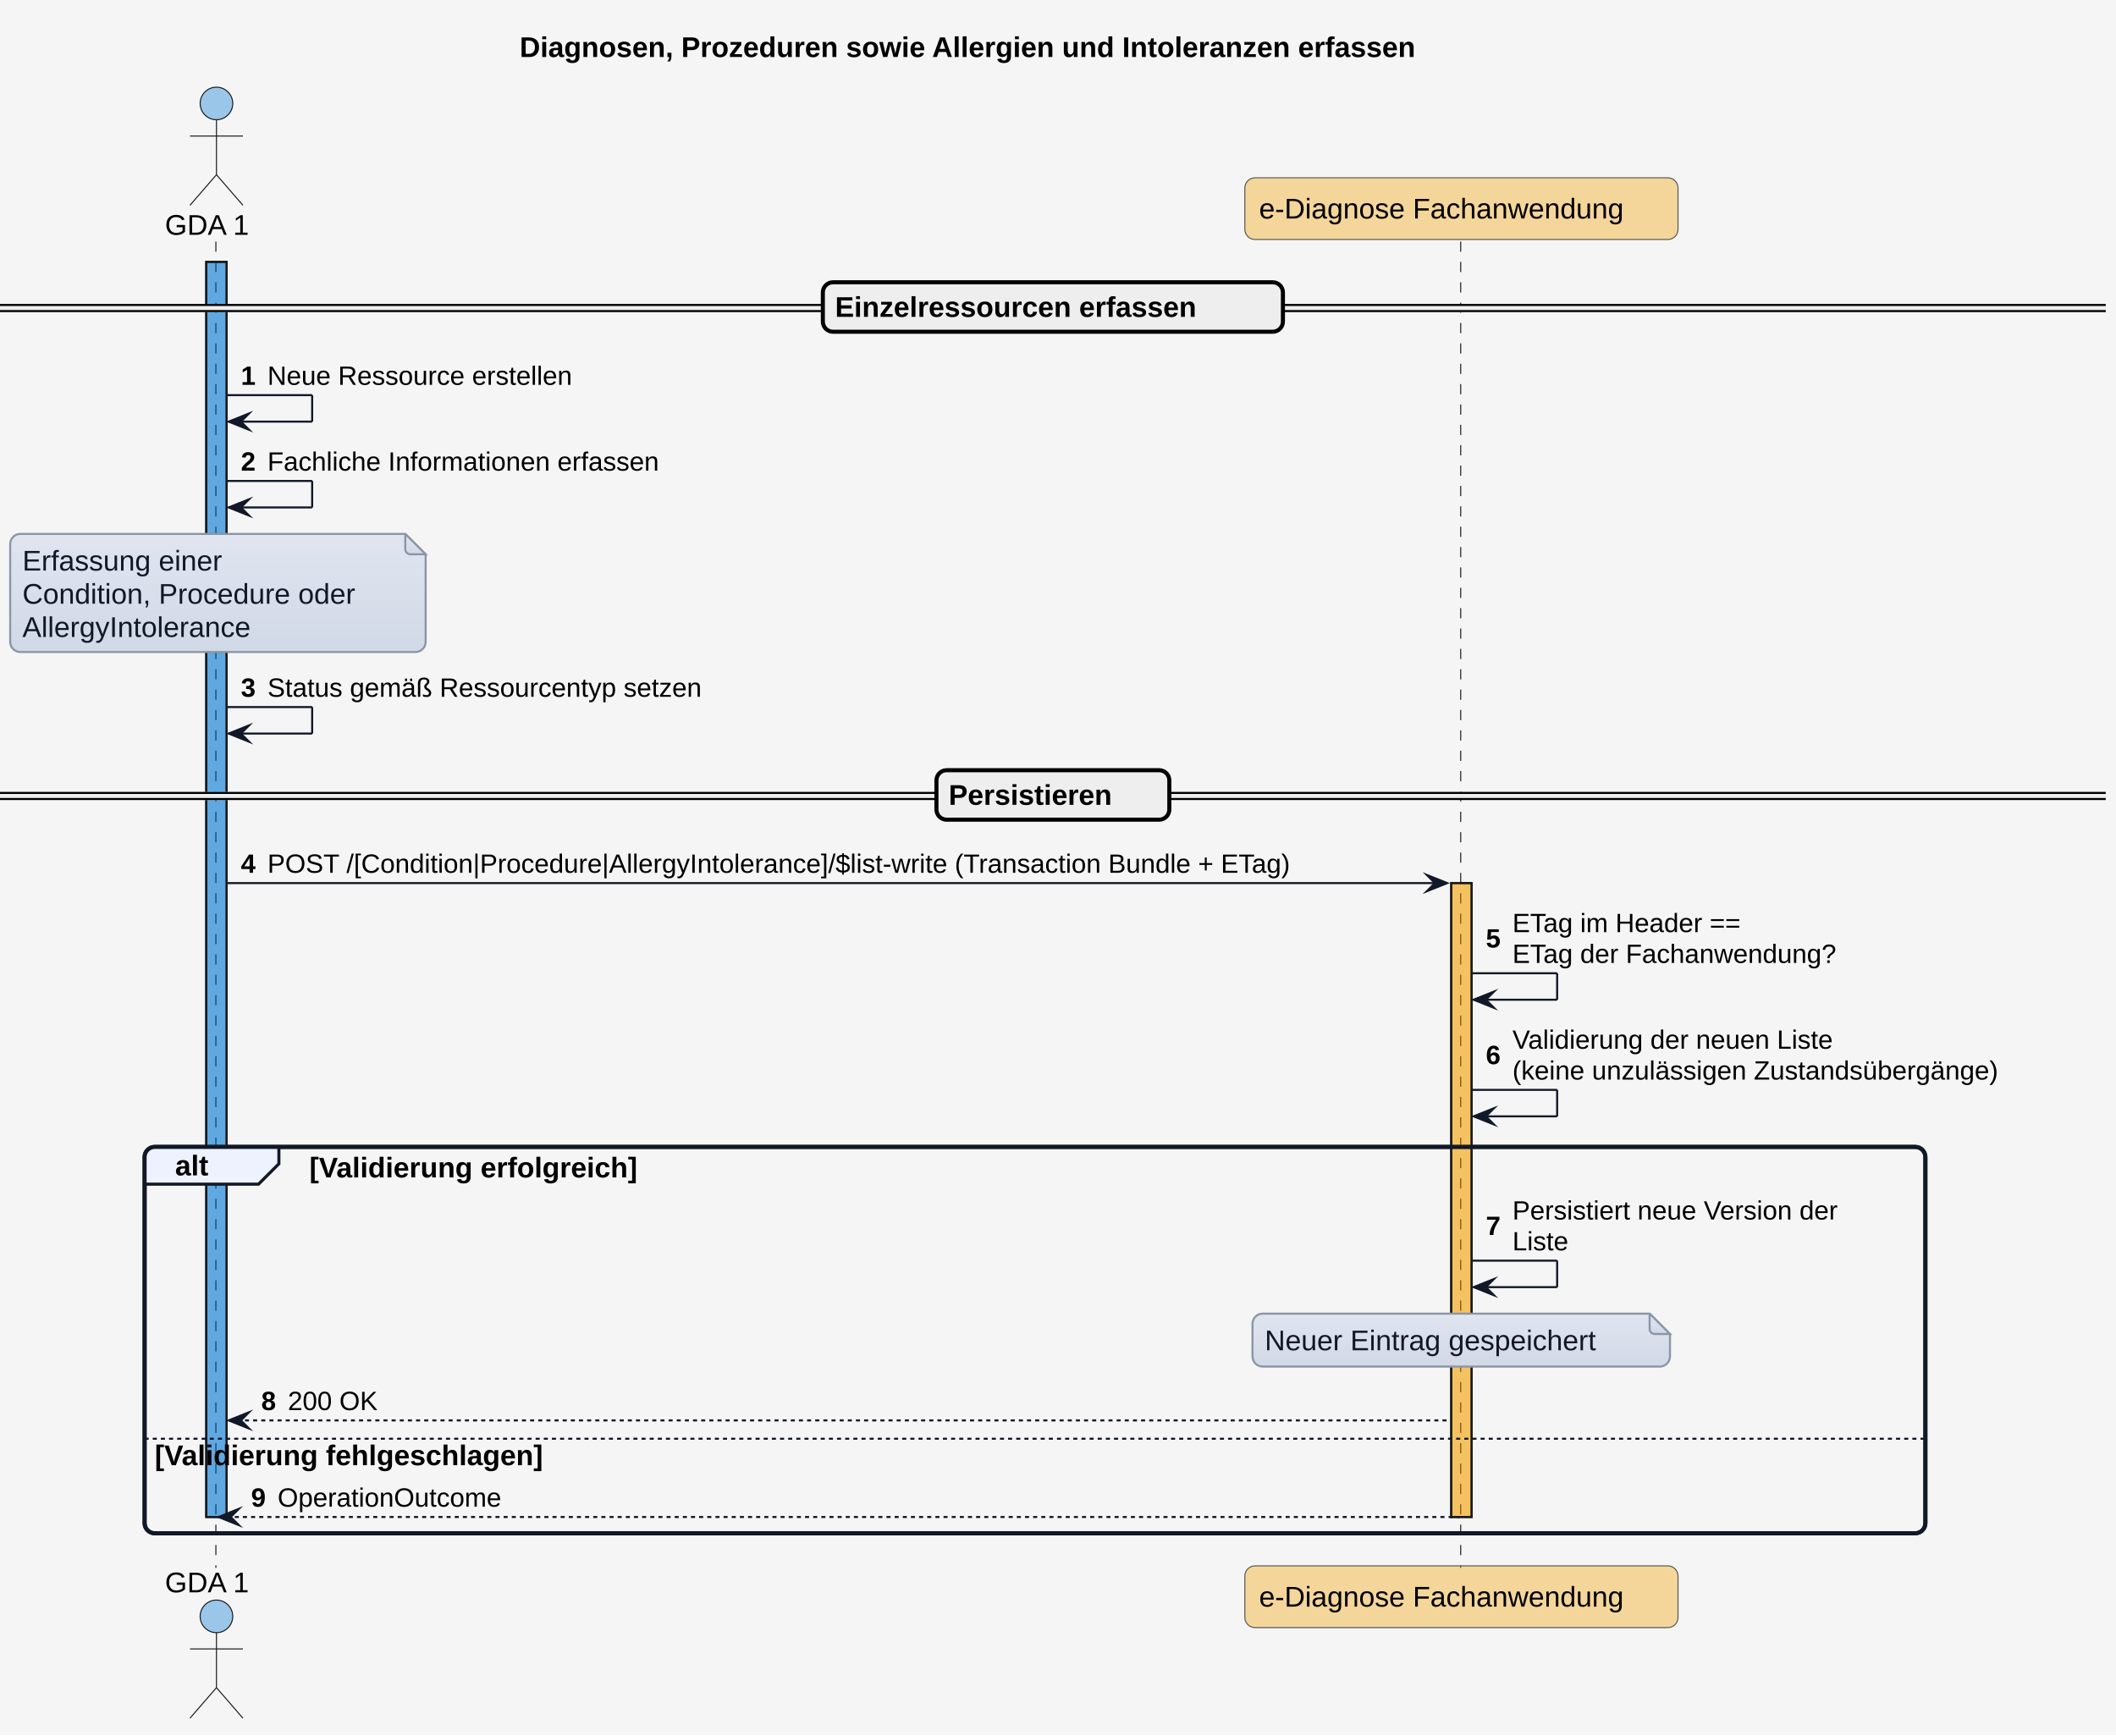
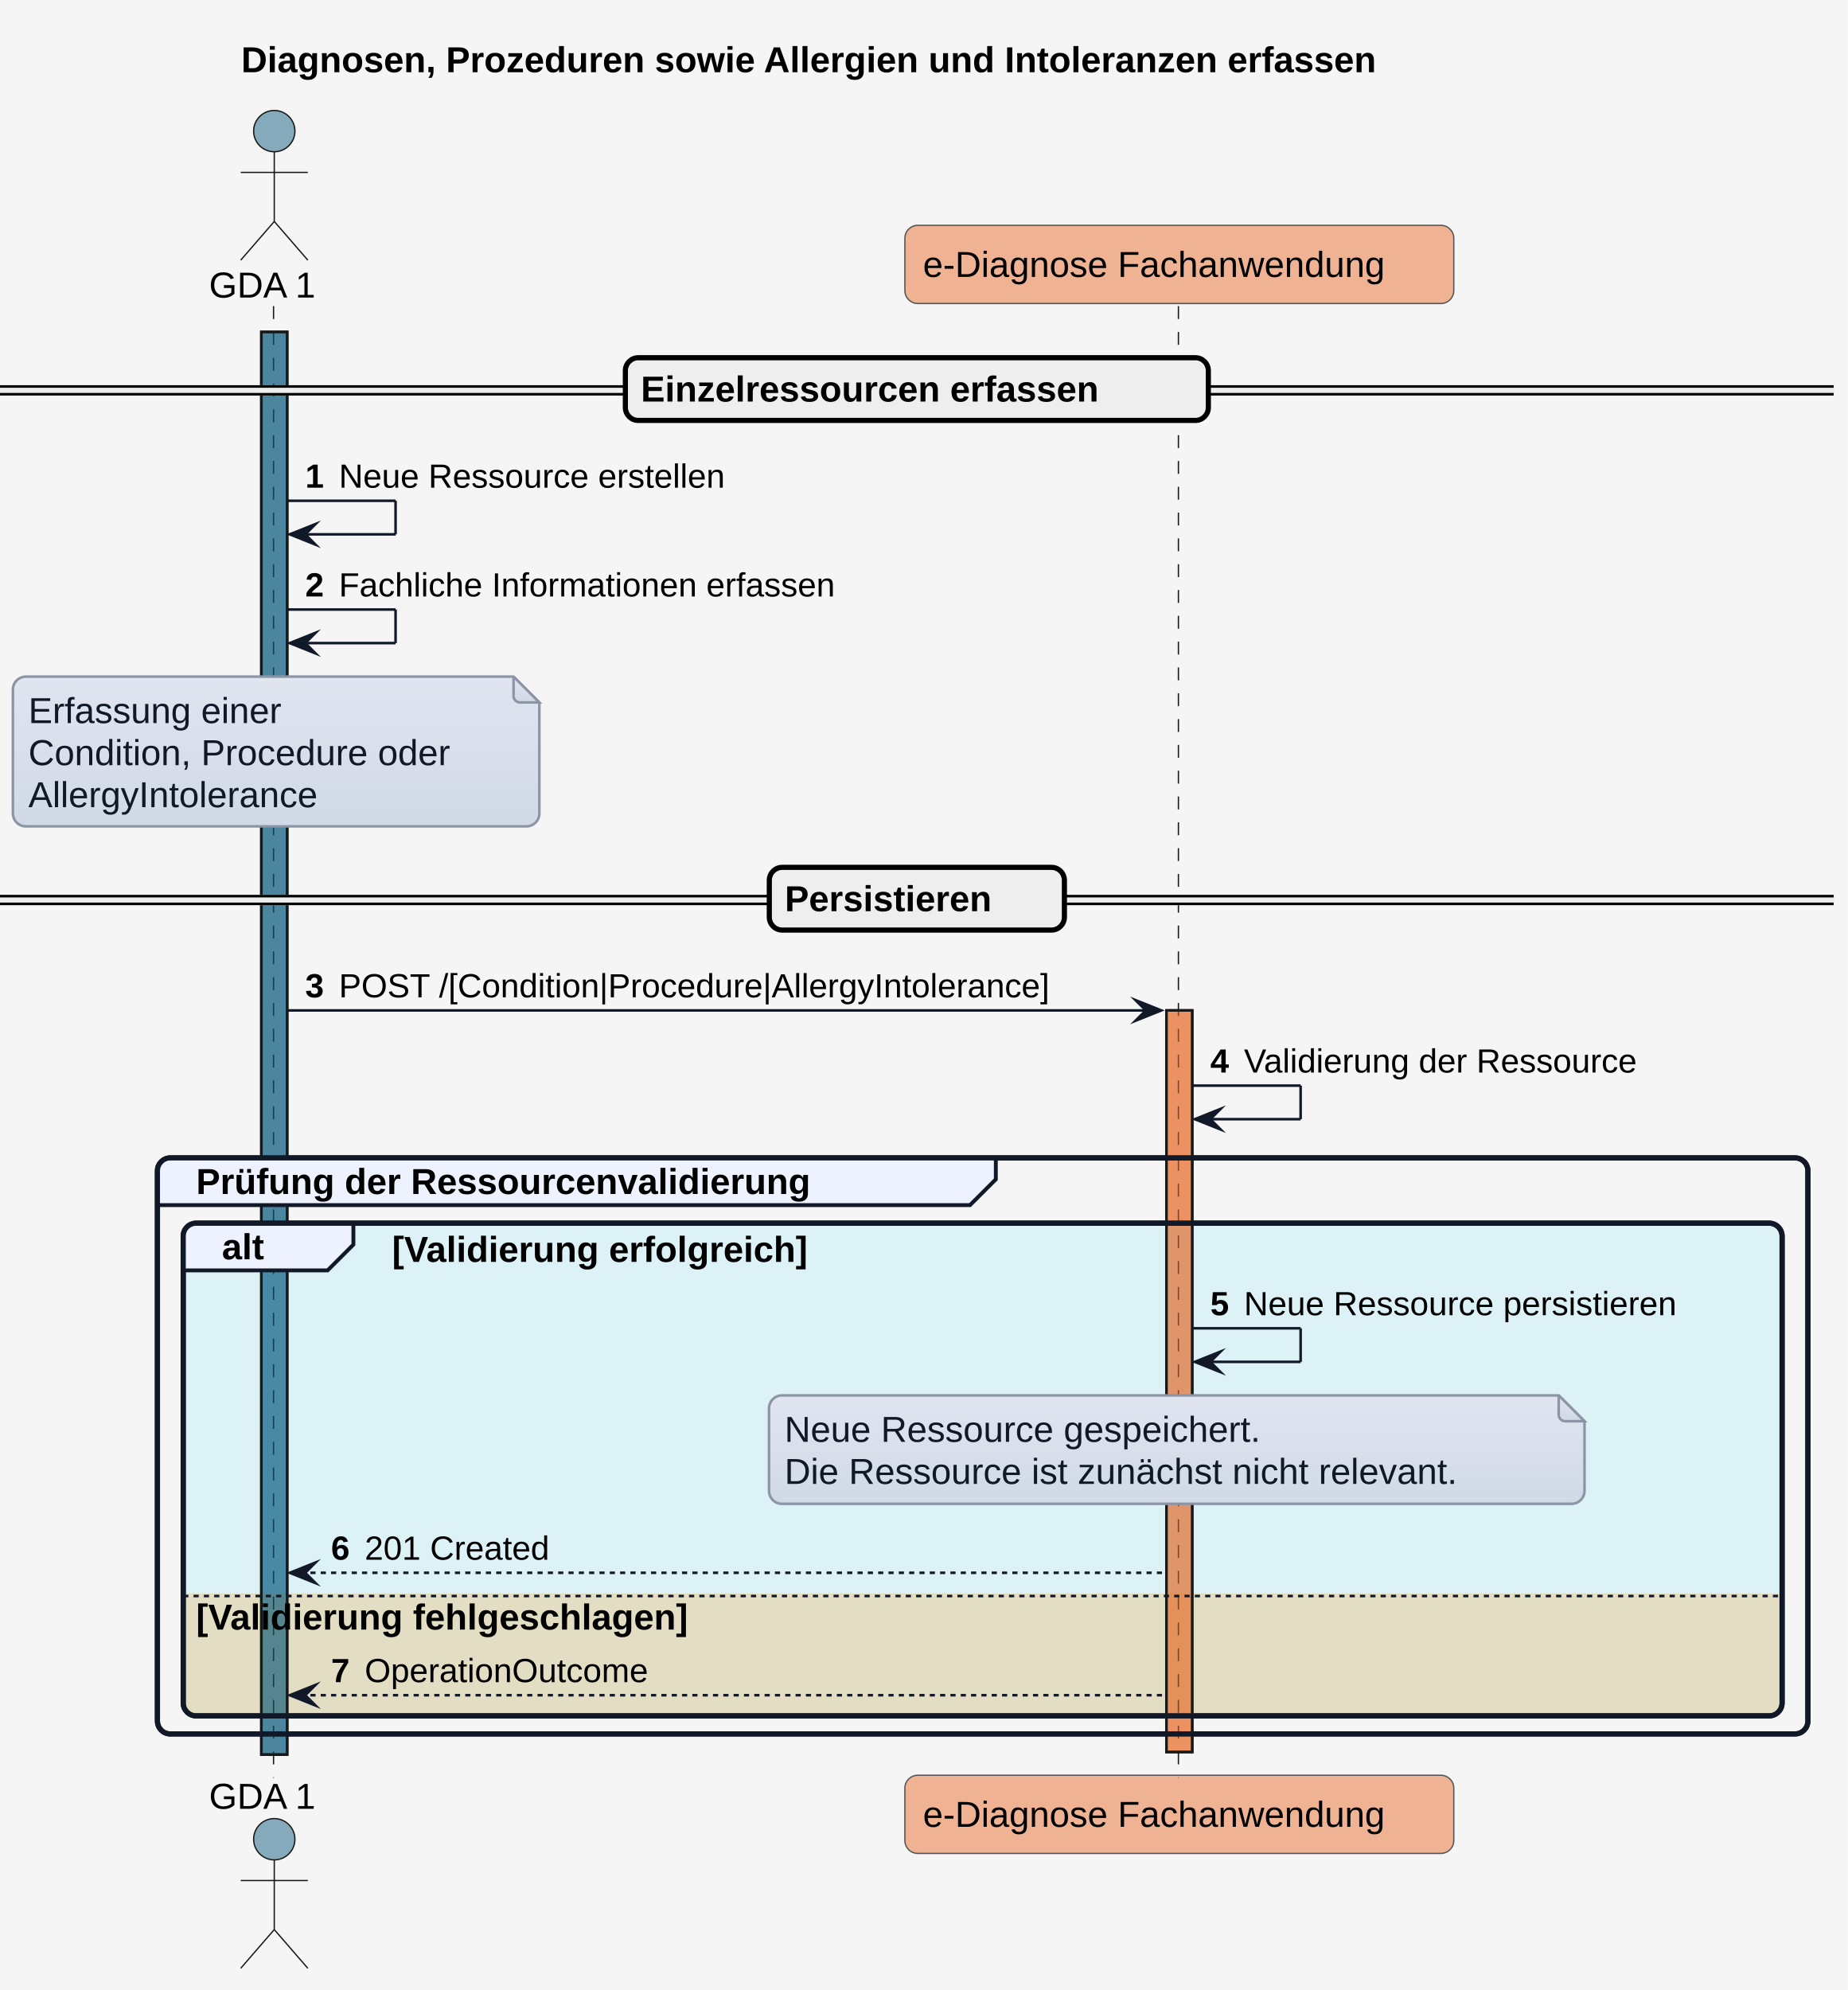
- <svg xmlns="http://www.w3.org/2000/svg" version="1.1" data-diagram-type="SEQUENCE" style="width:1039px;height:852px;background:#F5F5F5;" width="1039px" height="852px" viewBox="0 0 1039 852" zoomAndPan="magnify" preserveAspectRatio="none" contentStyleType="text/css">
+ <svg xmlns="http://www.w3.org/2000/svg" version="1.1" data-diagram-type="SEQUENCE" style="width:716px;height:771px;background:#F5F5F5;" width="716px" height="771px" viewBox="0 0 716 771" zoomAndPan="magnify" preserveAspectRatio="none" contentStyleType="text/css">
  <defs>
-     <linearGradient x1="50%" y1="0%" x2="50%" y2="100%" id="g1nqo6visc5ibj0">
+     <linearGradient x1="50%" y1="0%" x2="50%" y2="100%" id="gvlhqeng7wdxw0">
      <stop stop-color="#E0E5F0" offset="0%" />
      <stop stop-color="#D1D9E6" offset="100%" />
    </linearGradient>
  </defs>
  <g>
-     <rect x="0" y="0" width="1039" height="852" fill="#F5F5F5" style="stroke:none;stroke-width:1;" />
+     <rect x="0" y="0" width="716" height="771" fill="#F5F5F5" style="stroke:none;stroke-width:1;" />
    <g class="title" data-source-line="1">
-       <text x="255.17" y="27.995" fill="#000000" font-size="14" lengthAdjust="spacing" textLength="522.635" font-weight="700" font-family="'Arial'">Diagnosen, Prozeduren sowie Allergien und Intoleranzen erfassen</text>
+       <text x="93.466" y="27.995" fill="#000000" font-size="14" lengthAdjust="spacing" textLength="522.635" font-weight="700" font-family="'Arial'">Diagnosen, Prozeduren sowie Allergien und Intoleranzen erfassen</text>
    </g>
    <g>
-       <rect x="101.282" y="128.594" width="10" height="616.266" fill="#0078D4" fill-opacity="0.376" style="stroke:#181818;stroke-width:1;" />
+       <rect x="101.282" y="128.594" width="10" height="551.195" fill="#156082" fill-opacity="0.502" style="stroke:#181818;stroke-width:1;" />
    </g>
    <g>
-       <rect x="712.591" y="433.609" width="10" height="311.25" fill="#F5A403" fill-opacity="0.376" style="stroke:#181818;stroke-width:1;" />
+       <rect x="451.995" y="391.477" width="10" height="287.312" fill="#E97132" fill-opacity="0.502" style="stroke:#181818;stroke-width:1;" />
    </g>
-     <rect x="71" y="563.141" width="874.405" height="189.719" fill="none" style="stroke:#111827;stroke-width:2;" rx="5" ry="5" />
-     <g class="participant-lifeline" data-qualified-name="GDA_1" data-entity-uid="part1" id="part1-lifeline" data-source-line="50">
+     <rect x="61" y="448.609" width="639.566" height="223.18" fill="none" style="stroke:#111827;stroke-width:2;" rx="5" ry="5" />
+     <rect x="71" y="473.906" width="619.566" height="190.883" fill="#50E6FF" fill-opacity="0.145" style="stroke:#111827;stroke-width:2;" rx="5" ry="5" />
+     <path d="M71,617.359 L690.566,617.359 L690.566,659.789 A5,5 0 0 1 685.566,664.789 L76,664.789 A5,5 0 0 1 71,659.789 L71,617.359" style="stroke:none;stroke-width:1;" fill="#FF8C00" fill-opacity="0.208" />
+     <g class="participant-lifeline" data-qualified-name="GDA_1" data-entity-uid="part1" id="part1-lifeline" data-source-line="49">
      <g>
-         <rect x="102.282" y="118.594" width="8" height="651.266" fill="#000000" fill-opacity="0" />
-         <line x1="106" y1="118.594" x2="106" y2="769.859" style="stroke:#181818;stroke-width:0.5;stroke-dasharray:5,5;" />
+         <rect x="102.282" y="118.594" width="8" height="570.195" fill="#000000" fill-opacity="0" />
+         <line x1="106" y1="118.594" x2="106" y2="688.789" style="stroke:#181818;stroke-width:0.5;stroke-dasharray:5,5;" />
      </g>
    </g>
-     <g class="participant-lifeline" data-qualified-name="eDiag_FA" data-entity-uid="part2" id="part2-lifeline" data-source-line="51">
+     <g class="participant-lifeline" data-qualified-name="eDiag_FA" data-entity-uid="part2" id="part2-lifeline" data-source-line="50">
      <g>
-         <rect x="713.591" y="118.594" width="8" height="651.266" fill="#000000" fill-opacity="0" />
-         <line x1="717.238" y1="118.594" x2="717.238" y2="769.859" style="stroke:#181818;stroke-width:0.5;stroke-dasharray:5,5;" />
+         <rect x="452.995" y="118.594" width="8" height="570.195" fill="#000000" fill-opacity="0" />
+         <line x1="456.641" y1="118.594" x2="456.641" y2="688.789" style="stroke:#181818;stroke-width:0.5;stroke-dasharray:5,5;" />
      </g>
    </g>
-     <g class="participant participant-head" data-qualified-name="GDA_1" data-entity-uid="part1" id="part1-head" data-source-line="50">
+     <g class="participant participant-head" data-qualified-name="GDA_1" data-entity-uid="part1" id="part1-head" data-source-line="49">
      <text x="81" y="115.292" fill="#000000" font-size="14" lengthAdjust="spacing" textLength="44.563" font-family="'Arial'">GDA 1</text>
-       <ellipse cx="106.282" cy="50.797" rx="8" ry="8" fill="#0078D4" fill-opacity="0.376" style="stroke:#181818;stroke-width:0.5;" />
+       <ellipse cx="106.282" cy="50.797" rx="8" ry="8" fill="#156082" fill-opacity="0.502" style="stroke:#181818;stroke-width:0.5;" />
      <path d="M106.282,58.797 L106.282,85.797 M93.282,66.797 L119.282,66.797 M106.282,85.797 L93.282,100.797 M106.282,85.797 L119.282,100.797" style="stroke:#181818;stroke-width:0.5;" fill="none" />
    </g>
-     <g class="participant participant-tail" data-qualified-name="GDA_1" data-entity-uid="part1" id="part1-tail" data-source-line="50">
-       <text x="81" y="781.855" fill="#000000" font-size="14" lengthAdjust="spacing" textLength="44.563" font-family="'Arial'">GDA 1</text>
-       <ellipse cx="106.282" cy="793.656" rx="8" ry="8" fill="#0078D4" fill-opacity="0.376" style="stroke:#181818;stroke-width:0.5;" />
-       <path d="M106.282,801.656 L106.282,828.656 M93.282,809.656 L119.282,809.656 M106.282,828.656 L93.282,843.656 M106.282,828.656 L119.282,843.656" style="stroke:#181818;stroke-width:0.5;" fill="none" />
+     <g class="participant participant-tail" data-qualified-name="GDA_1" data-entity-uid="part1" id="part1-tail" data-source-line="49">
+       <text x="81" y="700.784" fill="#000000" font-size="14" lengthAdjust="spacing" textLength="44.563" font-family="'Arial'">GDA 1</text>
+       <ellipse cx="106.282" cy="712.586" rx="8" ry="8" fill="#156082" fill-opacity="0.502" style="stroke:#181818;stroke-width:0.5;" />
+       <path d="M106.282,720.586 L106.282,747.586 M93.282,728.586 L119.282,728.586 M106.282,747.586 L93.282,762.586 M106.282,747.586 L119.282,762.586" style="stroke:#181818;stroke-width:0.5;" fill="none" />
    </g>
-     <g class="participant participant-head" data-qualified-name="eDiag_FA" data-entity-uid="part2" id="part2-head" data-source-line="51">
-       <rect x="611.238" y="87.297" width="212.707" height="30.297" fill="#F5A403" fill-opacity="0.376" style="stroke:#555555;stroke-width:0.5;" rx="5" ry="5" />
-       <text x="618.238" y="107.292" fill="#000000" font-size="14" lengthAdjust="spacing" textLength="198.707" font-family="'Arial'">e-Diagnose Fachanwendung</text>
+     <g class="participant participant-head" data-qualified-name="eDiag_FA" data-entity-uid="part2" id="part2-head" data-source-line="50">
+       <rect x="350.641" y="87.297" width="212.707" height="30.297" fill="#E97132" fill-opacity="0.502" style="stroke:#555555;stroke-width:0.5;" rx="5" ry="5" />
+       <text x="357.641" y="107.292" fill="#000000" font-size="14" lengthAdjust="spacing" textLength="198.707" font-family="'Arial'">e-Diagnose Fachanwendung</text>
    </g>
-     <g class="participant participant-tail" data-qualified-name="eDiag_FA" data-entity-uid="part2" id="part2-tail" data-source-line="51">
-       <rect x="611.238" y="768.859" width="212.707" height="30.297" fill="#F5A403" fill-opacity="0.376" style="stroke:#555555;stroke-width:0.5;" rx="5" ry="5" />
-       <text x="618.238" y="788.855" fill="#000000" font-size="14" lengthAdjust="spacing" textLength="198.707" font-family="'Arial'">e-Diagnose Fachanwendung</text>
+     <g class="participant participant-tail" data-qualified-name="eDiag_FA" data-entity-uid="part2" id="part2-tail" data-source-line="50">
+       <rect x="350.641" y="687.789" width="212.707" height="30.297" fill="#E97132" fill-opacity="0.502" style="stroke:#555555;stroke-width:0.5;" rx="5" ry="5" />
+       <text x="357.641" y="707.784" fill="#000000" font-size="14" lengthAdjust="spacing" textLength="198.707" font-family="'Arial'">e-Diagnose Fachanwendung</text>
    </g>
    <g>
-       <rect x="101.282" y="128.594" width="10" height="616.266" fill="#0078D4" fill-opacity="0.376" style="stroke:#181818;stroke-width:1;" />
+       <rect x="101.282" y="128.594" width="10" height="551.195" fill="#156082" fill-opacity="0.502" style="stroke:#181818;stroke-width:1;" />
    </g>
    <g>
-       <rect x="712.591" y="433.609" width="10" height="311.25" fill="#F5A403" fill-opacity="0.376" style="stroke:#181818;stroke-width:1;" />
+       <rect x="451.995" y="391.477" width="10" height="287.312" fill="#E97132" fill-opacity="0.502" style="stroke:#181818;stroke-width:1;" />
    </g>
-     <rect x="0" y="149.742" width="1033.974" height="3" fill="#EEEEEE" style="stroke:#EEEEEE;stroke-width:1;" rx="5" ry="5" />
-     <line x1="0" y1="149.742" x2="1033.974" y2="149.742" style="stroke:#000000;stroke-width:1;" />
-     <line x1="0" y1="152.742" x2="1033.974" y2="152.742" style="stroke:#000000;stroke-width:1;" />
-     <rect x="404.037" y="138.594" width="225.9" height="24.297" fill="#EEEEEE" style="stroke:#000000;stroke-width:2;" rx="5" ry="5" />
-     <text x="410.037" y="155.589" fill="#000000" font-size="14" lengthAdjust="spacing" textLength="207.026" font-weight="700" font-family="'Arial'">Einzelressourcen erfassen</text>
-     <g class="message" data-entity-1="part1" data-entity-2="part1" id="msg1" data-source-line="58">
+     <rect x="0" y="149.742" width="710.566" height="3" fill="#EEEEEE" style="stroke:#EEEEEE;stroke-width:1;" rx="5" ry="5" />
+     <line x1="0" y1="149.742" x2="710.566" y2="149.742" style="stroke:#000000;stroke-width:1;" />
+     <line x1="0" y1="152.742" x2="710.566" y2="152.742" style="stroke:#000000;stroke-width:1;" />
+     <rect x="242.333" y="138.594" width="225.9" height="24.297" fill="#EEEEEE" style="stroke:#000000;stroke-width:2;" rx="5" ry="5" />
+     <text x="248.333" y="155.589" fill="#000000" font-size="14" lengthAdjust="spacing" textLength="207.026" font-weight="700" font-family="'Arial'">Einzelressourcen erfassen</text>
+     <g class="message" data-entity-1="part1" data-entity-2="part1" id="msg1" data-source-line="57">
      <line x1="111.282" y1="194.023" x2="153.282" y2="194.023" style="stroke:#111827;stroke-width:1;" />
      <line x1="153.282" y1="194.023" x2="153.282" y2="207.023" style="stroke:#111827;stroke-width:1;" />
      <line x1="112.282" y1="207.023" x2="153.282" y2="207.023" style="stroke:#111827;stroke-width:1;" />
      <polygon points="122.282,203.023,112.282,207.023,122.282,211.023,118.282,207.023" fill="#111827" style="stroke:#111827;stroke-width:1;stroke-linejoin:miter;stroke-miterlimit:10;" />
      <text x="118.282" y="188.958" fill="#000000" font-size="13" lengthAdjust="spacing" textLength="9.045" font-weight="700" font-family="'Arial'">1</text>
      <text x="131.327" y="188.958" fill="#000000" font-size="13" lengthAdjust="spacing" textLength="166.156" font-family="'Arial'">Neue Ressource erstellen</text>
    </g>
-     <g class="message" data-entity-1="part1" data-entity-2="part1" id="msg2" data-source-line="59">
+     <g class="message" data-entity-1="part1" data-entity-2="part1" id="msg2" data-source-line="58">
      <line x1="111.282" y1="236.156" x2="153.282" y2="236.156" style="stroke:#111827;stroke-width:1;" />
      <line x1="153.282" y1="236.156" x2="153.282" y2="249.156" style="stroke:#111827;stroke-width:1;" />
      <line x1="112.282" y1="249.156" x2="153.282" y2="249.156" style="stroke:#111827;stroke-width:1;" />
      <polygon points="122.282,245.156,112.282,249.156,122.282,253.156,118.282,249.156" fill="#111827" style="stroke:#111827;stroke-width:1;stroke-linejoin:miter;stroke-miterlimit:10;" />
      <text x="118.282" y="231.09" fill="#000000" font-size="13" lengthAdjust="spacing" textLength="9.045" font-weight="700" font-family="'Arial'">2</text>
      <text x="131.327" y="231.09" fill="#000000" font-size="13" lengthAdjust="spacing" textLength="217.09" font-family="'Arial'">Fachliche Informationen erfassen</text>
    </g>
-     <path d="M5,267.156 L5,315.156 A5,5 0 0 0 10,320.156 L204,320.156 A5,5 0 0 0 209,315.156 L209,272.156 L199,262.156 L10,262.156 A5,5 0 0 0 5,267.156" style="stroke:#8B95A5;stroke-width:1;" fill="url(#g1nqo6visc5ibj0)" />
-     <path d="M199,262.156 L199,269.656 A2.5,2.5 0 0 0 201.5,272.156 L209,272.156 L199,262.156" style="stroke:#8B95A5;stroke-width:1;" fill="url(#g1nqo6visc5ibj0)" />
+     <path d="M5,267.156 L5,315.156 A5,5 0 0 0 10,320.156 L204,320.156 A5,5 0 0 0 209,315.156 L209,272.156 L199,262.156 L10,262.156 A5,5 0 0 0 5,267.156" style="stroke:#8B95A5;stroke-width:1;" fill="url(#gvlhqeng7wdxw0)" />
+     <path d="M199,262.156 L199,269.656 A2.5,2.5 0 0 0 201.5,272.156 L209,272.156 L199,262.156" style="stroke:#8B95A5;stroke-width:1;" fill="url(#gvlhqeng7wdxw0)" />
    <text x="11" y="280.151" fill="#111827" font-size="14" lengthAdjust="spacing" textLength="109.525" font-family="'Arial'">Erfassung einer</text>
    <text x="11" y="296.448" fill="#111827" font-size="14" lengthAdjust="spacing" textLength="183.183" font-family="'Arial'">Condition, Procedure oder</text>
    <text x="11" y="312.745" fill="#111827" font-size="14" lengthAdjust="spacing" textLength="127.976" font-family="'Arial'">AllergyIntolerance</text>
-     <g class="message" data-entity-1="part1" data-entity-2="part1" id="msg3" data-source-line="67">
-       <line x1="111.282" y1="347.18" x2="153.282" y2="347.18" style="stroke:#111827;stroke-width:1;" />
-       <line x1="153.282" y1="347.18" x2="153.282" y2="360.18" style="stroke:#111827;stroke-width:1;" />
-       <line x1="112.282" y1="360.18" x2="153.282" y2="360.18" style="stroke:#111827;stroke-width:1;" />
-       <polygon points="122.282,356.18,112.282,360.18,122.282,364.18,118.282,360.18" fill="#111827" style="stroke:#111827;stroke-width:1;stroke-linejoin:miter;stroke-miterlimit:10;" />
-       <text x="118.282" y="342.114" fill="#000000" font-size="13" lengthAdjust="spacing" textLength="9.045" font-weight="700" font-family="'Arial'">3</text>
-       <text x="131.327" y="342.114" fill="#000000" font-size="13" lengthAdjust="spacing" textLength="238.361" font-family="'Arial'">Status gemäß Ressourcentyp setzen</text>
+     <rect x="0" y="347.195" width="710.566" height="3" fill="#EEEEEE" style="stroke:#EEEEEE;stroke-width:1;" rx="5" ry="5" />
+     <line x1="0" y1="347.195" x2="710.566" y2="347.195" style="stroke:#000000;stroke-width:1;" />
+     <line x1="0" y1="350.195" x2="710.566" y2="350.195" style="stroke:#000000;stroke-width:1;" />
+     <rect x="298.107" y="336.047" width="114.352" height="24.297" fill="#EEEEEE" style="stroke:#000000;stroke-width:2;" rx="5" ry="5" />
+     <text x="304.107" y="353.042" fill="#000000" font-size="14" lengthAdjust="spacing" textLength="95.478" font-weight="700" font-family="'Arial'">Persistieren</text>
+     <g class="message" data-entity-1="part1" data-entity-2="part2" id="msg3" data-source-line="69">
+       <polygon points="439.995,387.477,449.995,391.477,439.995,395.477,443.995,391.477" fill="#111827" style="stroke:#111827;stroke-width:1;stroke-linejoin:miter;stroke-miterlimit:10;" />
+       <line x1="111.282" y1="391.477" x2="445.995" y2="391.477" style="stroke:#111827;stroke-width:1;" />
+       <text x="118.282" y="386.411" fill="#000000" font-size="13" lengthAdjust="spacing" textLength="9.045" font-weight="700" font-family="'Arial'">3</text>
+       <text x="131.327" y="386.411" fill="#000000" font-size="13" lengthAdjust="spacing" textLength="308.668" font-family="'Arial'">POST /[Condition|Procedure|AllergyIntolerance]</text>
    </g>
-     <rect x="0" y="389.328" width="1033.974" height="3" fill="#EEEEEE" style="stroke:#EEEEEE;stroke-width:1;" rx="5" ry="5" />
-     <line x1="0" y1="389.328" x2="1033.974" y2="389.328" style="stroke:#000000;stroke-width:1;" />
-     <line x1="0" y1="392.328" x2="1033.974" y2="392.328" style="stroke:#000000;stroke-width:1;" />
-     <rect x="459.811" y="378.18" width="114.352" height="24.297" fill="#EEEEEE" style="stroke:#000000;stroke-width:2;" rx="5" ry="5" />
-     <text x="465.811" y="395.175" fill="#000000" font-size="14" lengthAdjust="spacing" textLength="95.478" font-weight="700" font-family="'Arial'">Persistieren</text>
-     <g class="message" data-entity-1="part1" data-entity-2="part2" id="msg4" data-source-line="71">
-       <polygon points="700.591,429.609,710.591,433.609,700.591,437.609,704.591,433.609" fill="#111827" style="stroke:#111827;stroke-width:1;stroke-linejoin:miter;stroke-miterlimit:10;" />
-       <line x1="111.282" y1="433.609" x2="706.591" y2="433.609" style="stroke:#111827;stroke-width:1;" />
-       <text x="118.282" y="428.543" fill="#000000" font-size="13" lengthAdjust="spacing" textLength="9.045" font-weight="700" font-family="'Arial'">4</text>
-       <text x="131.327" y="428.543" fill="#000000" font-size="13" lengthAdjust="spacing" textLength="569.264" font-family="'Arial'">POST /[Condition|Procedure|AllergyIntolerance]/$list-write (Transaction Bundle + ETag)</text>
+     <g class="message" data-entity-1="part2" data-entity-2="part2" id="msg4" data-source-line="73">
+       <line x1="461.995" y1="420.609" x2="503.995" y2="420.609" style="stroke:#111827;stroke-width:1;" />
+       <line x1="503.995" y1="420.609" x2="503.995" y2="433.609" style="stroke:#111827;stroke-width:1;" />
+       <line x1="462.995" y1="433.609" x2="503.995" y2="433.609" style="stroke:#111827;stroke-width:1;" />
+       <polygon points="472.995,429.609,462.995,433.609,472.995,437.609,468.995,433.609" fill="#111827" style="stroke:#111827;stroke-width:1;stroke-linejoin:miter;stroke-miterlimit:10;" />
+       <text x="468.995" y="415.543" fill="#000000" font-size="13" lengthAdjust="spacing" textLength="9.045" font-weight="700" font-family="'Arial'">4</text>
+       <text x="482.04" y="415.543" fill="#000000" font-size="13" lengthAdjust="spacing" textLength="171.139" font-family="'Arial'">Validierung der Ressource</text>
    </g>
-     <g class="message" data-entity-1="part2" data-entity-2="part2" id="msg5" data-source-line="74">
-       <line x1="722.591" y1="477.875" x2="764.591" y2="477.875" style="stroke:#111827;stroke-width:1;" />
-       <line x1="764.591" y1="477.875" x2="764.591" y2="490.875" style="stroke:#111827;stroke-width:1;" />
-       <line x1="723.591" y1="490.875" x2="764.591" y2="490.875" style="stroke:#111827;stroke-width:1;" />
-       <polygon points="733.591,486.875,723.591,490.875,733.591,494.875,729.591,490.875" fill="#111827" style="stroke:#111827;stroke-width:1;stroke-linejoin:miter;stroke-miterlimit:10;" />
-       <text x="729.591" y="465.243" fill="#000000" font-size="13" lengthAdjust="spacing" textLength="9.045" font-weight="700" font-family="'Arial'">5</text>
-       <text x="742.637" y="457.676" fill="#000000" font-size="13" lengthAdjust="spacing" textLength="130.165" font-family="'Arial'">ETag im Header ==</text>
-       <text x="742.637" y="472.809" fill="#000000" font-size="13" lengthAdjust="spacing" textLength="176.02" font-family="'Arial'">ETag der Fachanwendung?</text>
+     <path d="M66,448.609 L385.884,448.609 L385.884,456.906 L375.884,466.906 L61,466.906 L61,453.609 A5,5 0 0 1 66,448.609" style="stroke:#111827;stroke-width:1.5;" fill="#EEF2FF" />
+     <rect x="61" y="448.609" width="639.566" height="223.18" fill="none" style="stroke:#111827;stroke-width:2;" rx="5" ry="5" />
+     <text x="76" y="462.604" fill="#000000" font-size="14" lengthAdjust="spacing" textLength="279.884" font-weight="700" font-family="'Arial'">Prüfung der Ressourcenvalidierung</text>
+     <path d="M76,473.906 L136.939,473.906 L136.939,482.203 L126.939,492.203 L71,492.203 L71,478.906 A5,5 0 0 1 76,473.906" style="stroke:#111827;stroke-width:1.5;" fill="#EEF2FF" />
+     <rect x="71" y="473.906" width="619.566" height="190.883" fill="none" style="stroke:#111827;stroke-width:2;" rx="5" ry="5" />
+     <text x="86" y="487.901" fill="#000000" font-size="14" lengthAdjust="spacing" textLength="20.939" font-weight="700" font-family="'Arial'">alt</text>
+     <text x="151.939" y="488.901" fill="#000000" font-size="14" lengthAdjust="spacing" textLength="195.118" font-weight="700" font-family="'Arial'">[Validierung erfolgreich]</text>
+     <g class="message" data-entity-1="part2" data-entity-2="part2" id="msg5" data-source-line="79">
+       <line x1="461.995" y1="514.633" x2="503.995" y2="514.633" style="stroke:#111827;stroke-width:1;" />
+       <line x1="503.995" y1="514.633" x2="503.995" y2="527.633" style="stroke:#111827;stroke-width:1;" />
+       <line x1="462.995" y1="527.633" x2="503.995" y2="527.633" style="stroke:#111827;stroke-width:1;" />
+       <polygon points="472.995,523.633,462.995,527.633,472.995,531.633,468.995,527.633" fill="#111827" style="stroke:#111827;stroke-width:1;stroke-linejoin:miter;stroke-miterlimit:10;" />
+       <text x="468.995" y="509.567" fill="#000000" font-size="13" lengthAdjust="spacing" textLength="9.045" font-weight="700" font-family="'Arial'">5</text>
+       <text x="482.04" y="509.567" fill="#000000" font-size="13" lengthAdjust="spacing" textLength="186.526" font-family="'Arial'">Neue Ressource persistieren</text>
    </g>
-     <g class="message" data-entity-1="part2" data-entity-2="part2" id="msg6" data-source-line="75">
-       <line x1="722.591" y1="535.141" x2="764.591" y2="535.141" style="stroke:#111827;stroke-width:1;" />
-       <line x1="764.591" y1="535.141" x2="764.591" y2="548.141" style="stroke:#111827;stroke-width:1;" />
-       <line x1="723.591" y1="548.141" x2="764.591" y2="548.141" style="stroke:#111827;stroke-width:1;" />
-       <polygon points="733.591,544.141,723.591,548.141,733.591,552.141,729.591,548.141" fill="#111827" style="stroke:#111827;stroke-width:1;stroke-linejoin:miter;stroke-miterlimit:10;" />
-       <text x="729.591" y="522.508" fill="#000000" font-size="13" lengthAdjust="spacing" textLength="9.045" font-weight="700" font-family="'Arial'">6</text>
-       <text x="742.637" y="514.942" fill="#000000" font-size="13" lengthAdjust="spacing" textLength="179.448" font-family="'Arial'">Validierung der neuen Liste</text>
-       <text x="742.637" y="530.075" fill="#000000" font-size="13" lengthAdjust="spacing" textLength="269.337" font-family="'Arial'">(keine unzulässigen Zustandsübergänge)</text>
+     <path d="M298,545.633 L298,577.633 A5,5 0 0 0 303,582.633 L609,582.633 A5,5 0 0 0 614,577.633 L614,550.633 L604,540.633 L303,540.633 A5,5 0 0 0 298,545.633" style="stroke:#8B95A5;stroke-width:1;" fill="url(#gvlhqeng7wdxw0)" />
+     <path d="M604,540.633 L604,548.133 A2.5,2.5 0 0 0 606.5,550.633 L614,550.633 L604,540.633" style="stroke:#8B95A5;stroke-width:1;" fill="url(#gvlhqeng7wdxw0)" />
+     <text x="304" y="558.628" fill="#111827" font-size="14" lengthAdjust="spacing" textLength="204.969" font-family="'Arial'">Neue Ressource gespeichert.</text>
+     <text x="304" y="574.925" fill="#111827" font-size="14" lengthAdjust="spacing" textLength="295.039" font-family="'Arial'">Die Ressource ist zunächst nicht relevant.</text>
+     <g class="message" data-entity-1="part2" data-entity-2="part1" id="msg6" data-source-line="86">
+       <polygon points="122.282,605.359,112.282,609.359,122.282,613.359,118.282,609.359" fill="#111827" style="stroke:#111827;stroke-width:1;stroke-linejoin:miter;stroke-miterlimit:10;" />
+       <line x1="116.282" y1="609.359" x2="450.995" y2="609.359" style="stroke:#111827;stroke-width:1;stroke-dasharray:2,2;" />
+       <text x="128.282" y="604.293" fill="#000000" font-size="13" lengthAdjust="spacing" textLength="9.045" font-weight="700" font-family="'Arial'">6</text>
+       <text x="141.327" y="604.293" fill="#000000" font-size="13" lengthAdjust="spacing" textLength="80.679" font-family="'Arial'">201 Created</text>
    </g>
-     <path d="M76,563.141 L136.939,563.141 L136.939,571.438 L126.939,581.438 L71,581.438 L71,568.141 A5,5 0 0 1 76,563.141" style="stroke:#111827;stroke-width:1.5;" fill="#EEF2FF" />
-     <rect x="71" y="563.141" width="874.405" height="189.719" fill="none" style="stroke:#111827;stroke-width:2;" rx="5" ry="5" />
-     <text x="86" y="577.136" fill="#000000" font-size="14" lengthAdjust="spacing" textLength="20.939" font-weight="700" font-family="'Arial'">alt</text>
-     <text x="151.939" y="578.136" fill="#000000" font-size="14" lengthAdjust="spacing" textLength="195.118" font-weight="700" font-family="'Arial'">[Validierung erfolgreich]</text>
-     <g class="message" data-entity-1="part2" data-entity-2="part2" id="msg7" data-source-line="78">
-       <line x1="722.591" y1="619" x2="764.591" y2="619" style="stroke:#111827;stroke-width:1;" />
-       <line x1="764.591" y1="619" x2="764.591" y2="632" style="stroke:#111827;stroke-width:1;" />
-       <line x1="723.591" y1="632" x2="764.591" y2="632" style="stroke:#111827;stroke-width:1;" />
-       <polygon points="733.591,628,723.591,632,733.591,636,729.591,632" fill="#111827" style="stroke:#111827;stroke-width:1;stroke-linejoin:miter;stroke-miterlimit:10;" />
-       <text x="729.591" y="606.368" fill="#000000" font-size="13" lengthAdjust="spacing" textLength="9.045" font-weight="700" font-family="'Arial'">7</text>
-       <text x="742.637" y="598.801" fill="#000000" font-size="13" lengthAdjust="spacing" textLength="180.769" font-family="'Arial'">Persistiert neue Version der</text>
-       <text x="742.637" y="613.934" fill="#000000" font-size="13" lengthAdjust="spacing" textLength="30.723" font-family="'Arial'">Liste</text>
-     </g>
-     <path d="M615,650 L615,666 A5,5 0 0 0 620,671 L815,671 A5,5 0 0 0 820,666 L820,655 L810,645 L620,645 A5,5 0 0 0 615,650" style="stroke:#8B95A5;stroke-width:1;" fill="url(#g1nqo6visc5ibj0)" />
-     <path d="M810,645 L810,652.5 A2.5,2.5 0 0 0 812.5,655 L820,655 L810,645" style="stroke:#8B95A5;stroke-width:1;" fill="url(#g1nqo6visc5ibj0)" />
-     <text x="621" y="662.995" fill="#111827" font-size="14" lengthAdjust="spacing" textLength="184.16" font-family="'Arial'">Neuer Eintrag gespeichert</text>
-     <g class="message" data-entity-1="part2" data-entity-2="part1" id="msg8" data-source-line="84">
-       <polygon points="122.282,693.43,112.282,697.43,122.282,701.43,118.282,697.43" fill="#111827" style="stroke:#111827;stroke-width:1;stroke-linejoin:miter;stroke-miterlimit:10;" />
-       <line x1="116.282" y1="697.43" x2="711.591" y2="697.43" style="stroke:#111827;stroke-width:1;stroke-dasharray:2,2;" />
-       <text x="128.282" y="692.364" fill="#000000" font-size="13" lengthAdjust="spacing" textLength="9.045" font-weight="700" font-family="'Arial'">8</text>
-       <text x="141.327" y="692.364" fill="#000000" font-size="13" lengthAdjust="spacing" textLength="47.703" font-family="'Arial'">200 OK</text>
-     </g>
-     <line x1="71" y1="706.43" x2="945.405" y2="706.43" style="stroke:#111827;stroke-width:1;stroke-dasharray:2,2;" />
-     <text x="76" y="719.425" fill="#000000" font-size="14" lengthAdjust="spacing" textLength="228.922" font-weight="700" font-family="'Arial'">[Validierung fehlgeschlagen]</text>
-     <g class="message" data-entity-1="part2" data-entity-2="part1" id="msg9" data-source-line="88">
-       <polygon points="117.282,740.859,107.282,744.859,117.282,748.859,113.282,744.859" fill="#111827" style="stroke:#111827;stroke-width:1;stroke-linejoin:miter;stroke-miterlimit:10;" />
-       <line x1="111.282" y1="744.859" x2="716.591" y2="744.859" style="stroke:#111827;stroke-width:1;stroke-dasharray:2,2;" />
-       <text x="123.282" y="739.793" fill="#000000" font-size="13" lengthAdjust="spacing" textLength="9.045" font-weight="700" font-family="'Arial'">9</text>
-       <text x="136.327" y="739.793" fill="#000000" font-size="13" lengthAdjust="spacing" textLength="124.027" font-family="'Arial'">OperationOutcome</text>
+     <line x1="71" y1="618.359" x2="690.566" y2="618.359" style="stroke:#111827;stroke-width:1;stroke-dasharray:2,2;" />
+     <text x="76" y="631.355" fill="#000000" font-size="14" lengthAdjust="spacing" textLength="228.922" font-weight="700" font-family="'Arial'">[Validierung fehlgeschlagen]</text>
+     <g class="message" data-entity-1="part2" data-entity-2="part1" id="msg7" data-source-line="90">
+       <polygon points="122.282,652.789,112.282,656.789,122.282,660.789,118.282,656.789" fill="#111827" style="stroke:#111827;stroke-width:1;stroke-linejoin:miter;stroke-miterlimit:10;" />
+       <line x1="116.282" y1="656.789" x2="450.995" y2="656.789" style="stroke:#111827;stroke-width:1;stroke-dasharray:2,2;" />
+       <text x="128.282" y="651.723" fill="#000000" font-size="13" lengthAdjust="spacing" textLength="9.045" font-weight="700" font-family="'Arial'">7</text>
+       <text x="141.327" y="651.723" fill="#000000" font-size="13" lengthAdjust="spacing" textLength="124.027" font-family="'Arial'">OperationOutcome</text>
    </g>
  </g>
</svg>
